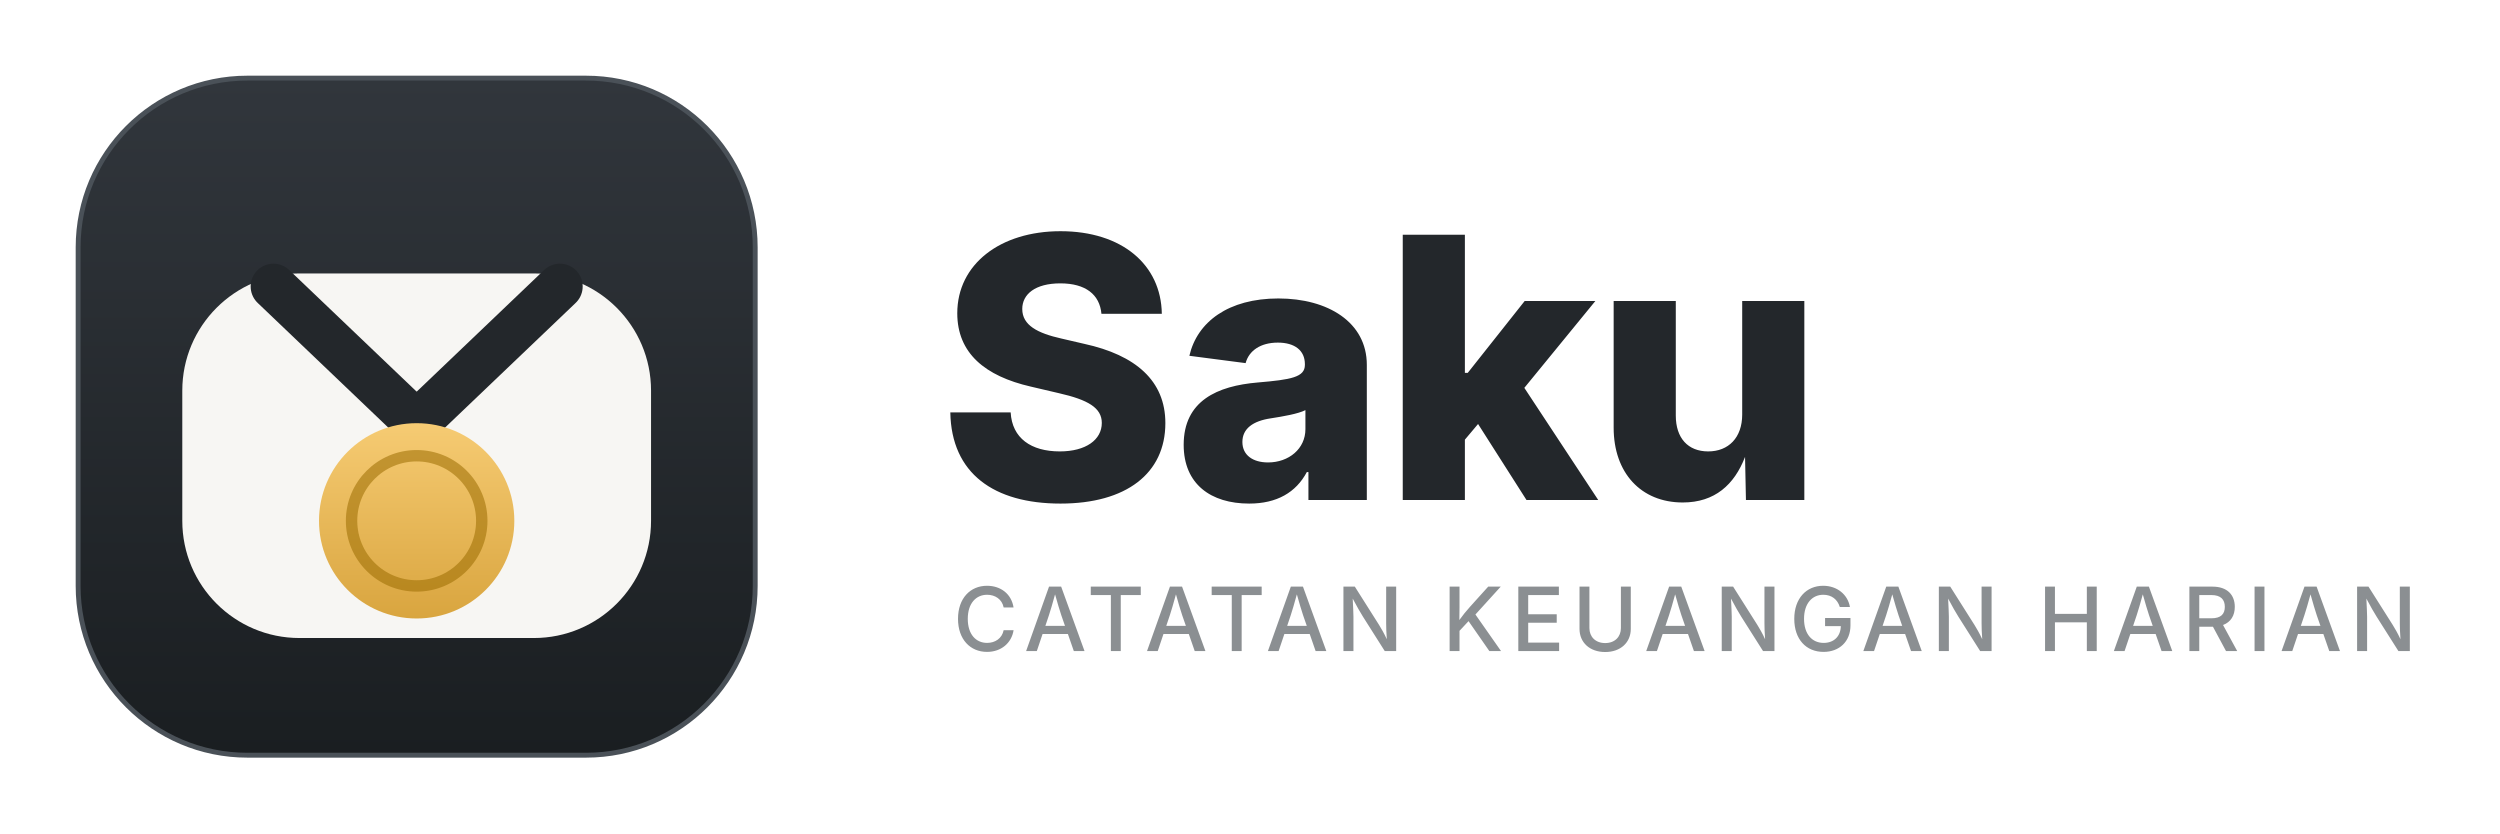
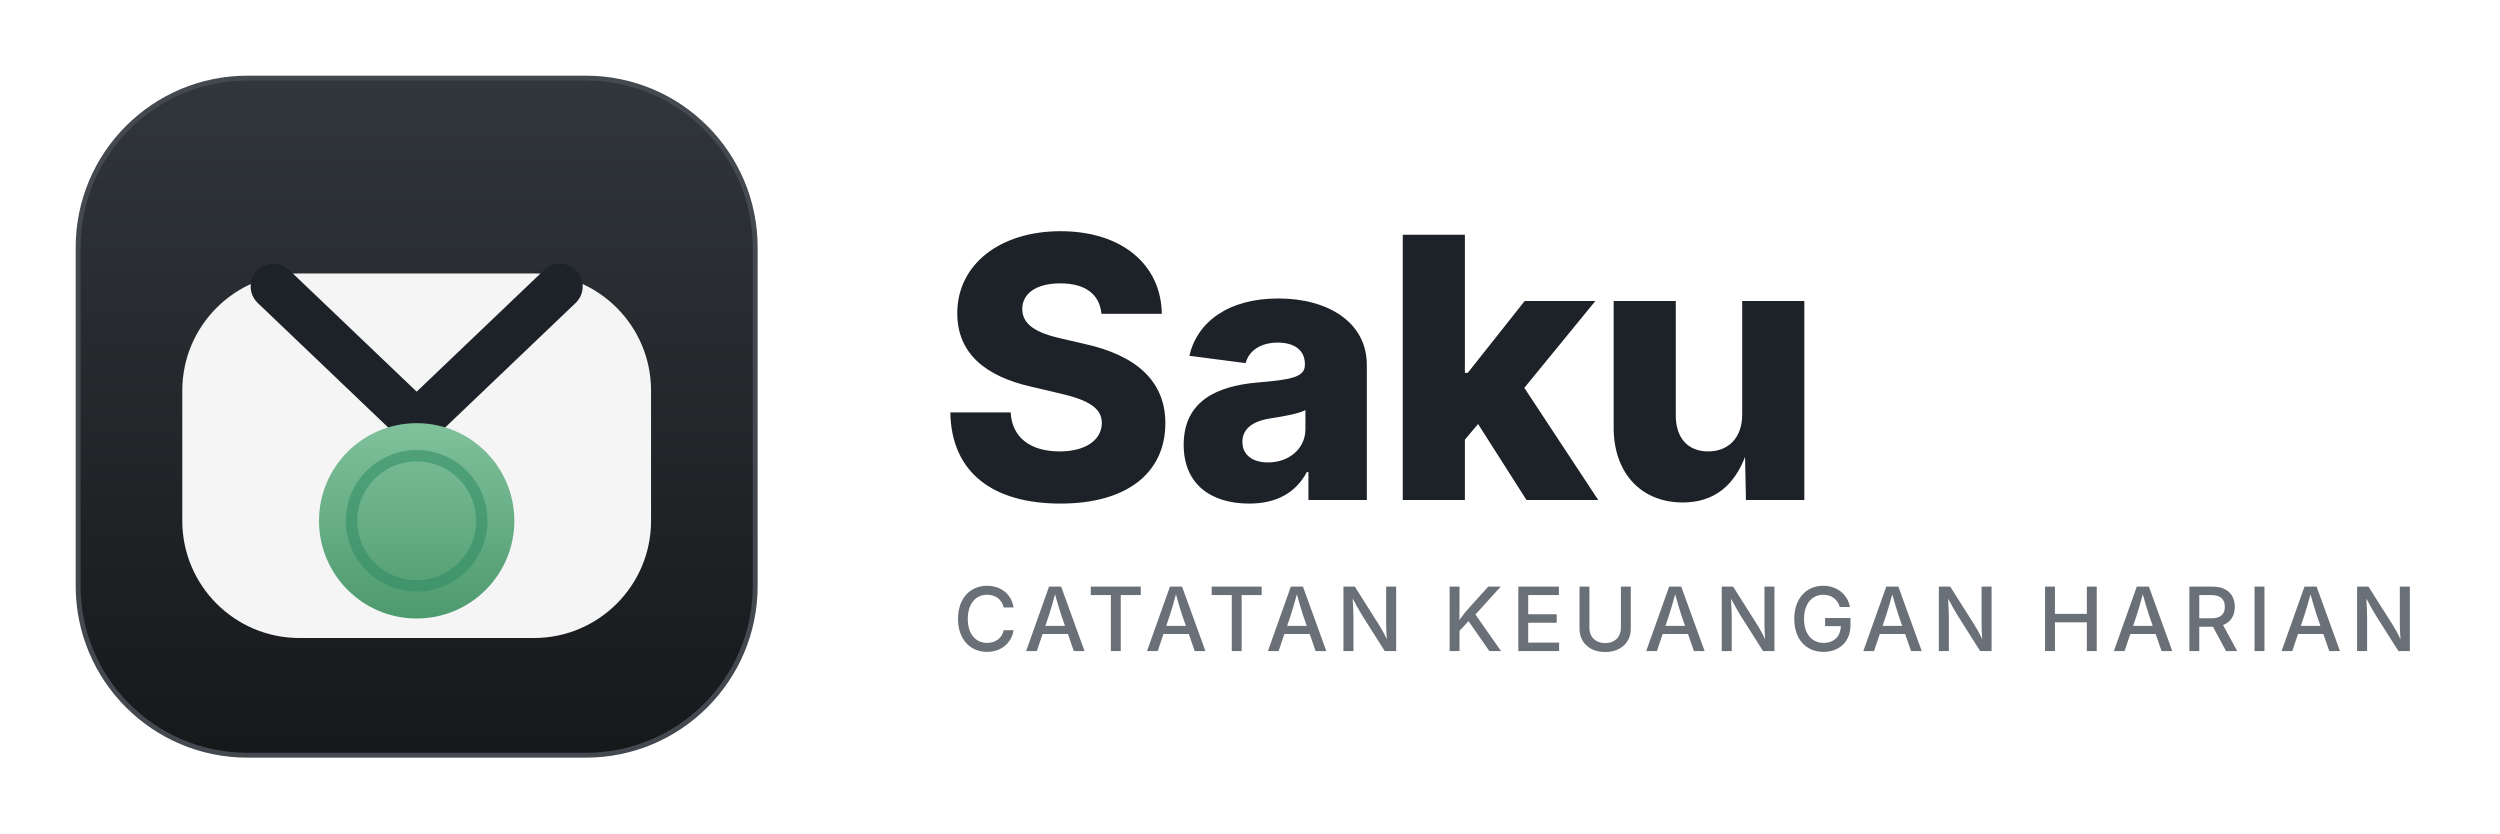
<svg xmlns="http://www.w3.org/2000/svg" width="960" height="320" viewBox="0 0 960 320">
  <defs>
    <linearGradient id="tile" x1="0" y1="0" x2="0" y2="1">
-       <stop offset="0" stop-color="#31363C" />
-       <stop offset="1" stop-color="#1A1E21" />
+       <stop offset="0" stop-color="#31363B" />
+       <stop offset="1" stop-color="#16181A" />
    </linearGradient>
    <linearGradient id="coin" x1="0" y1="0" x2="0" y2="1">
-       <stop offset="0" stop-color="#F6CB73" />
-       <stop offset="1" stop-color="#D9A53F" />
+       <stop offset="0" stop-color="#7FC19B" />
+       <stop offset="1" stop-color="#4E9A6F" />
    </linearGradient>
  </defs>
  <g transform="translate(0 0) scale(0.3125)">
    <rect x="96" y="96" width="832" height="832" rx="208" fill="url(#tile)" />
-     <rect x="96" y="96" width="832" height="832" rx="208" fill="none" stroke="#4A5158" stroke-width="6" />
-     <rect x="224" y="336" width="576" height="448" rx="144" fill="#F7F6F3" />
-     <g stroke="#23272B" stroke-width="56" stroke-linecap="round" fill="none">
+     <rect x="96" y="96" width="832" height="832" rx="208" fill="none" stroke="#43494F" stroke-width="6" />
+     <rect x="224" y="336" width="576" height="448" rx="144" fill="#F4F5F4" />
+     <g stroke="#1D2228" stroke-width="56" stroke-linecap="round" fill="none">
      <line x1="336" y1="352" x2="512" y2="520" />
      <line x1="688" y1="352" x2="512" y2="520" />
    </g>
    <circle cx="512" cy="640" r="120" fill="url(#coin)" />
-     <circle cx="512" cy="640" r="80" fill="none" stroke="#9A6B00" stroke-width="14" opacity="0.55" />
+     <circle cx="512" cy="640" r="80" fill="none" stroke="#2E8B62" stroke-width="14" opacity="0.55" />
  </g>
-   <text x="360" y="192" font-family="Plus Jakarta Sans, ui-sans-serif, system-ui, -apple-system, 'Segoe UI', sans-serif" font-size="140" font-weight="800" letter-spacing="-2" fill="#23272B">Saku</text>
-   <text x="366" y="250" font-family="Plus Jakarta Sans, ui-sans-serif, system-ui, -apple-system, 'Segoe UI', sans-serif" font-size="34" font-weight="500" letter-spacing="3" fill="#8B8F92">CATATAN KEUANGAN HARIAN</text>
+   <text x="360" y="192" font-family="Plus Jakarta Sans, ui-sans-serif, system-ui, -apple-system, 'Segoe UI', sans-serif" font-size="140" font-weight="800" letter-spacing="-2" fill="#1D2228">Saku</text>
+   <text x="366" y="250" font-family="Plus Jakarta Sans, ui-sans-serif, system-ui, -apple-system, 'Segoe UI', sans-serif" font-size="34" font-weight="500" letter-spacing="3" fill="#6A7077">CATATAN KEUANGAN HARIAN</text>
</svg>
